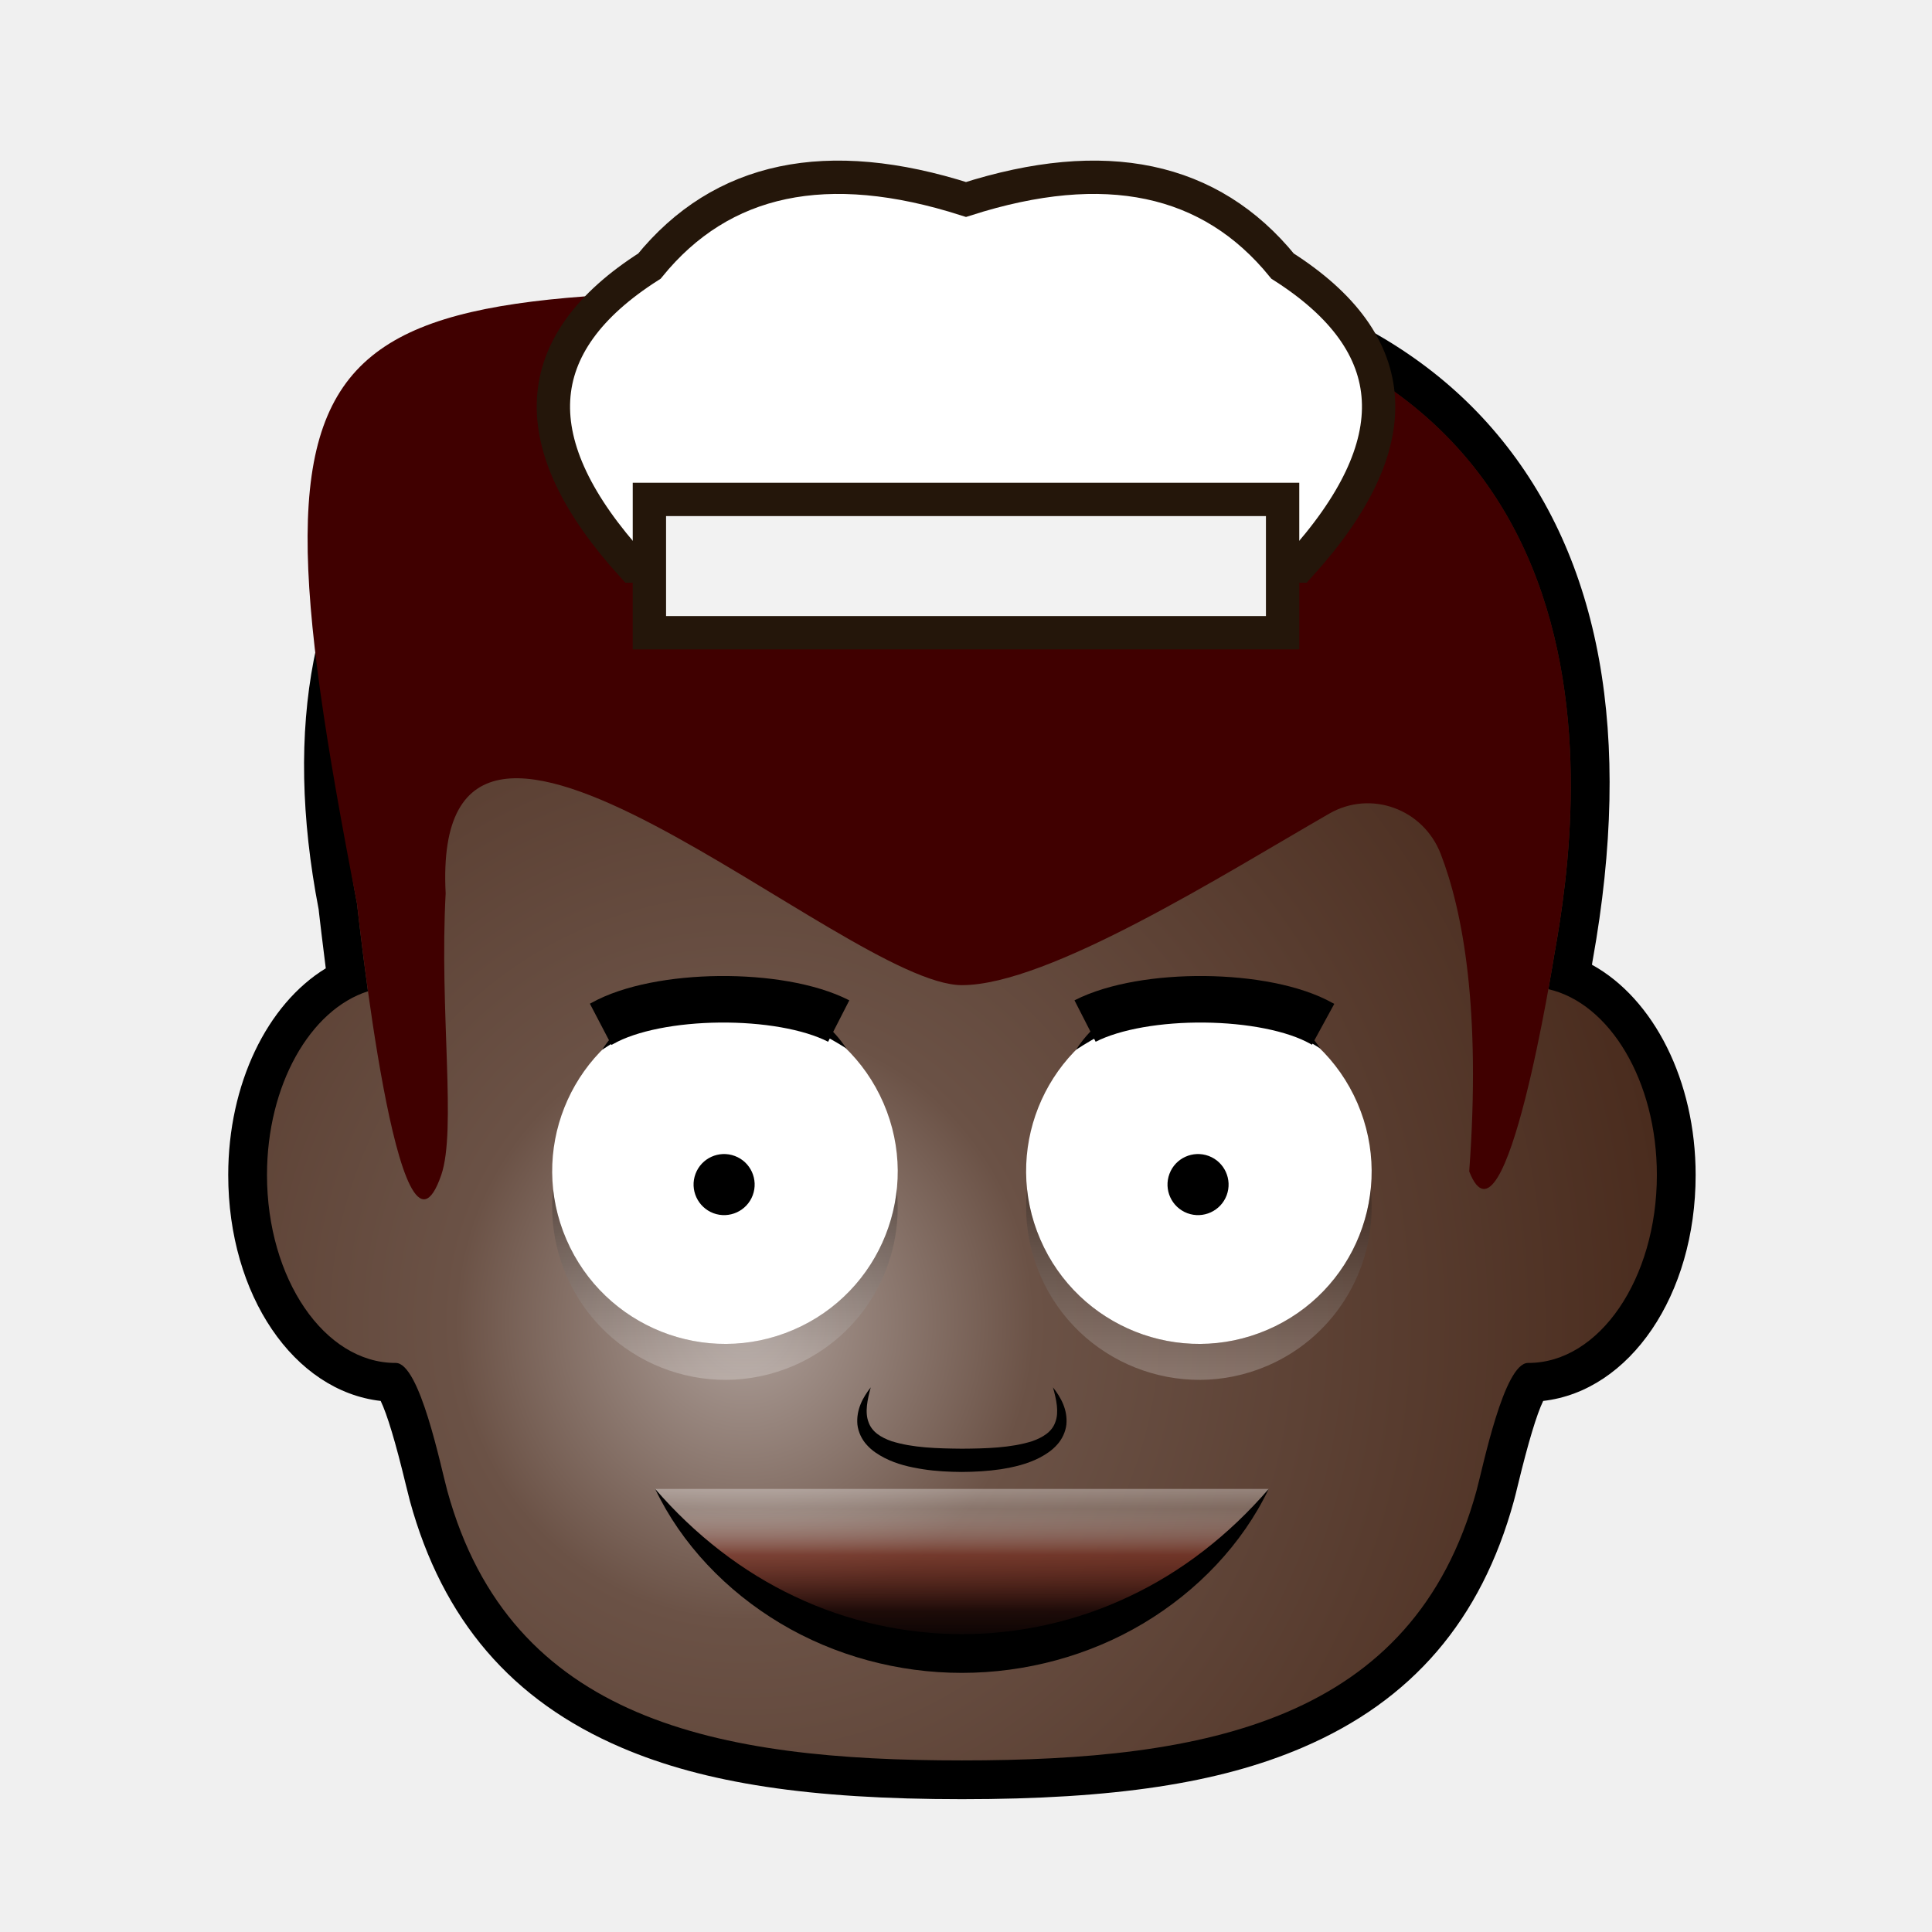
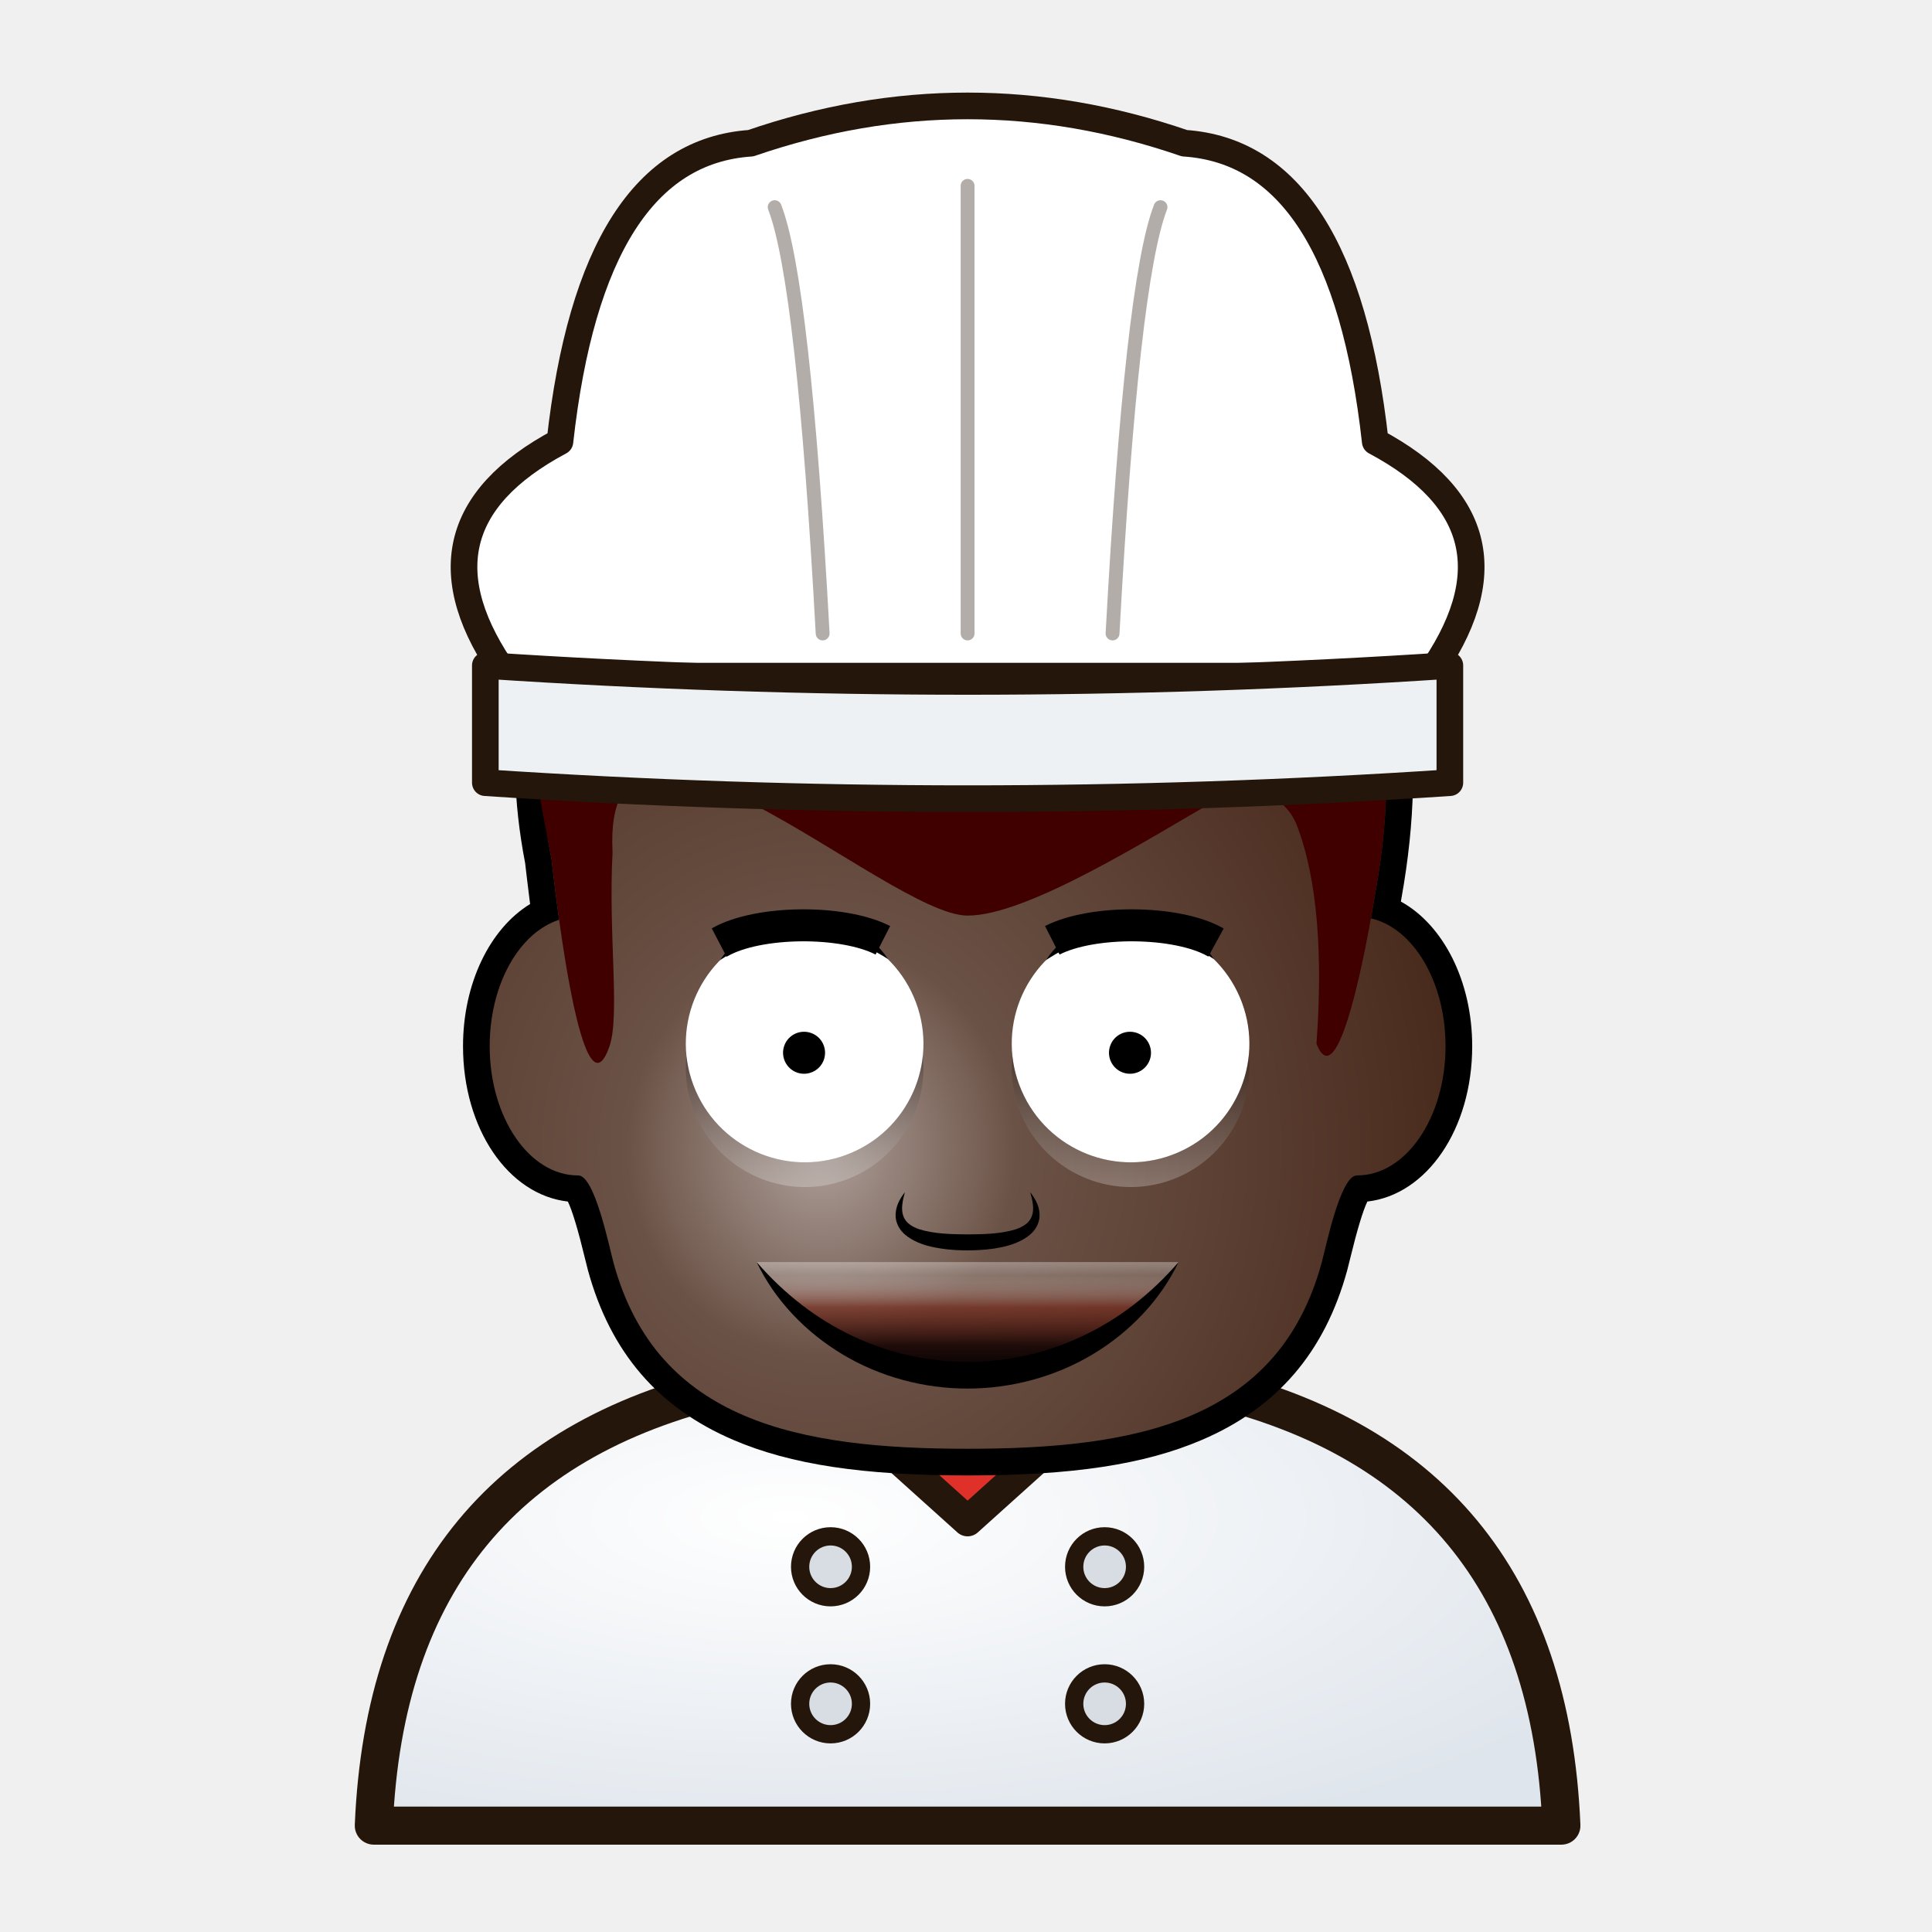
<svg xmlns="http://www.w3.org/2000/svg" data-mouthfix="0.25" viewBox="0 0 512 512" width="512" height="512">
  <defs>
-     <radialGradient id="skin" cx="0.35" cy="0.3" r="0.8">
+     <radialGradient id="sk_1f3ff" cx="0.35" cy="0.3" r="0.8">
      <stop offset="0" stop-color="#aea09a" />
      <stop offset=".25" stop-color="#6b5246" />
      <stop offset=".8" stop-color="#4a2c1e" />
      <stop offset="1" stop-color="#291810" />
    </radialGradient>
-     <linearGradient id="skinflat">
-       <stop offset="0" stop-color="#4a2c1e" />
-     </linearGradient>
+     <radialGradient id="chefw" cx=".35" cy=".3" r=".8">
+       <stop offset="0" stop-color="#ffffff" />
+       <stop offset="1" stop-color="#dfe5ec" />
+     </radialGradient>
    <linearGradient id="template6Artboard162_g494" x1="0.5" y1="0" x2="0.5" y2="1">
      <stop offset="0.000" stop-color="#999999" />
      <stop offset="1.000" stop-color="#ffffff" />
    </linearGradient>
    <linearGradient id="template6Artboard162_g493" x1="0.5" y1="1" x2="0.5" y2="0">
      <stop offset="0.000" stop-color="#000000" />
      <stop offset="1.000" stop-color="#ffffff" />
    </linearGradient>
    <linearGradient id="template6Artboard162_g492" x1="0.5" y1="1" x2="0.5" y2="0">
      <stop offset="0.000" stop-color="#000000" />
      <stop offset="1.000" stop-color="#ffffff" />
    </linearGradient>
    <linearGradient id="mbowl-ink-a" x1="0.5" y1="0" x2="0.5" y2="1">
      <stop offset="0" stop-color="#000000" stop-opacity="1" />
      <stop offset="0.26" stop-color="#1a0806" stop-opacity="0.95" />
      <stop offset="0.6" stop-color="#7a2a1c" stop-opacity="0.6" />
      <stop offset="0.88" stop-color="#ffffff" stop-opacity="0.2" />
      <stop offset="1" stop-color="#ffffff" stop-opacity="0.34" />
    </linearGradient>
  </defs>
-   <g transform="translate(16 16) scale(2.4)">
-     <g transform="translate(100 100) scale(0.92) translate(-100 -100)">
-       <g transform="translate(0 14) scale(.93) translate(7 0)">
-         <g transform="translate(5.312999 0.0) scale(1.000738 -1.000738) translate(7744.909 -7445.264)">
-           <g>
-             <path d="M-7650.29 7247.91 C-7680.80 7247.91 -7710.24 7252.35 -7719.07 7284.53 C-7719.20 7285.01 -7719.37 7285.73 -7719.59 7286.61 C-7721.33 7293.79 -7722.74 7298.01 -7723.78 7299.17 C-7734.12 7299.53 -7742.41 7311.39 -7742.41 7325.91 C-7742.41 7337.51 -7737.25 7347.53 -7729.63 7351.19 C-7730.18 7355.32 -7730.56 7358.64 -7730.71 7360.00 C-7730.74 7360.26 -7730.76 7360.45 -7730.78 7360.55 C-7735.22 7383.47 -7731.66 7402.14 -7720.20 7416.05 C-7699.77 7440.84 -7660.95 7442.76 -7649.54 7442.76 C-7648.38 7442.76 -7647.65 7442.74 -7647.43 7442.73 C-7646.94 7442.74 -7646.47 7442.74 -7645.99 7442.74 C-7617.03 7442.74 -7595.88 7435.02 -7583.15 7419.79 C-7570.28 7404.41 -7566.33 7382.29 -7571.41 7354.04 L-7571.43 7353.89 C-7571.49 7353.53 -7571.62 7352.72 -7571.82 7351.58 C-7563.79 7348.30 -7558.17 7337.98 -7558.17 7325.91 C-7558.17 7311.36 -7566.50 7299.49 -7576.81 7299.17 C-7577.85 7298.00 -7579.26 7293.78 -7581.00 7286.61 C-7581.21 7285.73 -7581.39 7285.01 -7581.52 7284.53 C-7590.34 7252.35 -7619.79 7247.91 -7650.29 7247.91 Z" fill="url(#skin)" stroke="none" stroke-width="1.0" fill-rule="nonzero" />
-             <path d="M-7649.54 7440.26 C-7648.21 7440.26 -7647.47 7440.23 -7647.47 7440.23 C-7646.97 7440.24 -7646.48 7440.24 -7645.98 7440.24 C-7561.11 7440.24 -7570.48 7373.34 -7573.87 7354.48 C-7573.89 7354.37 -7574.18 7352.56 -7574.66 7349.87 C-7566.74 7348.06 -7560.67 7338.02 -7560.67 7325.91 C-7560.67 7312.52 -7568.09 7301.67 -7577.23 7301.67 L-7577.29 7301.67 C-7580.39 7301.67 -7583.09 7288.25 -7583.93 7285.19 C-7592.08 7255.46 -7618.80 7250.41 -7650.29 7250.41 C-7681.78 7250.41 -7708.50 7255.46 -7716.66 7285.19 C-7717.50 7288.25 -7720.20 7301.67 -7723.30 7301.67 L-7723.35 7301.67 C-7732.50 7301.67 -7739.91 7312.52 -7739.91 7325.91 C-7739.91 7337.53 -7734.33 7347.23 -7726.89 7349.60 C-7727.76 7355.88 -7728.28 7360.82 -7728.31 7360.95 C-7743.10 7436.95 -7663.54 7440.26 -7649.54 7440.26 M-7649.54 7445.26 L-7649.54 7445.26 C-7661.23 7445.26 -7701.00 7443.27 -7722.13 7417.64 C-7734.07 7403.15 -7737.81 7383.81 -7733.25 7360.17 C-7733.24 7360.06 -7733.22 7359.91 -7733.20 7359.71 C-7733.06 7358.54 -7732.76 7355.91 -7732.33 7352.56 C-7739.90 7347.93 -7744.91 7337.64 -7744.91 7325.91 C-7744.91 7310.38 -7736.42 7298.04 -7725.25 7296.77 C-7724.42 7295.06 -7723.33 7291.45 -7722.02 7286.02 C-7721.80 7285.11 -7721.61 7284.37 -7721.48 7283.87 C-7717.27 7268.52 -7708.34 7258.11 -7694.19 7252.06 C-7683.45 7247.46 -7669.91 7245.41 -7650.29 7245.41 C-7630.67 7245.41 -7617.13 7247.46 -7606.39 7252.06 C-7592.24 7258.11 -7583.32 7268.52 -7579.11 7283.87 C-7578.97 7284.37 -7578.79 7285.11 -7578.57 7286.02 C-7577.25 7291.45 -7576.16 7295.06 -7575.33 7296.77 C-7564.17 7298.04 -7555.67 7310.38 -7555.67 7325.91 C-7555.67 7338.07 -7561.08 7348.64 -7569.04 7353.02 C-7569.01 7353.21 -7568.98 7353.37 -7568.97 7353.48 L-7568.94 7353.63 C-7563.74 7382.61 -7567.87 7405.42 -7581.23 7421.39 C-7594.46 7437.22 -7616.25 7445.24 -7645.98 7445.24 C-7646.46 7445.24 -7646.92 7445.24 -7647.40 7445.23 C-7647.69 7445.24 -7648.43 7445.26 -7649.54 7445.26 L-7649.54 7445.26 L-7649.54 7445.26 Z" fill="#000000" stroke="none" stroke-width="1.0" fill-rule="evenodd" />
-           </g>
-           <path d="M-7645.80 7438.01" fill="#1a0000" stroke="#000000" stroke-width="6.0" fill-rule="evenodd" />
-           <g>
+   <g transform="translate(41.23 66.87) scale(0.8406)">
+     <g transform="translate(16 16) scale(2.4)">
+       <path d="M22 200 Q24 152 70 142 L130 142 Q176 152 178 200Z" fill="url(#chefw)" stroke="#24160a" stroke-width="5" stroke-linejoin="round" />
+       <path d="M80 142 L100 160 L120 142Z" fill="#e0302a" stroke="#24160a" stroke-width="4" stroke-linejoin="round" stroke-linecap="round" />
+       <circle cx="82" cy="166" r="4" fill="#d8dde3" stroke="#24160a" stroke-width="2.4" />
+       <circle cx="82" cy="184" r="4" fill="#d8dde3" stroke="#24160a" stroke-width="2.4" />
+       <circle cx="118" cy="166" r="4" fill="#d8dde3" stroke="#24160a" stroke-width="2.4" />
+       <circle cx="118" cy="184" r="4" fill="#d8dde3" stroke="#24160a" stroke-width="2.4" />
+       <g transform="translate(100 84) scale(0.7 0.7) translate(-100 -100)">
+         <g data-headart="1">
+           <g transform="translate(5.312999 0.0) scale(1.000738 -1.000738) translate(7744.909 -7445.264)">
+             <g>
+               <path d="M-7650.29 7247.91 C-7680.80 7247.91 -7710.24 7252.35 -7719.07 7284.53 C-7719.20 7285.01 -7719.37 7285.73 -7719.59 7286.61 C-7721.33 7293.79 -7722.74 7298.01 -7723.78 7299.17 C-7734.12 7299.53 -7742.41 7311.39 -7742.41 7325.91 C-7742.41 7337.51 -7737.25 7347.53 -7729.63 7351.19 C-7730.18 7355.32 -7730.56 7358.64 -7730.71 7360.00 C-7730.74 7360.26 -7730.76 7360.45 -7730.78 7360.55 C-7735.22 7383.47 -7731.66 7402.14 -7720.20 7416.05 C-7699.77 7440.84 -7660.95 7442.76 -7649.54 7442.76 C-7648.38 7442.76 -7647.65 7442.74 -7647.43 7442.73 C-7646.94 7442.74 -7646.47 7442.74 -7645.99 7442.74 C-7617.03 7442.74 -7595.88 7435.02 -7583.15 7419.79 C-7570.28 7404.41 -7566.33 7382.29 -7571.41 7354.04 L-7571.43 7353.89 C-7571.49 7353.53 -7571.62 7352.72 -7571.82 7351.58 C-7563.79 7348.30 -7558.17 7337.98 -7558.17 7325.91 C-7558.17 7311.36 -7566.50 7299.49 -7576.81 7299.17 C-7577.85 7298.00 -7579.26 7293.78 -7581.00 7286.61 C-7581.21 7285.73 -7581.39 7285.01 -7581.52 7284.53 C-7590.34 7252.35 -7619.79 7247.91 -7650.29 7247.91 Z" fill="url(#sk_1f3ff)" stroke="none" stroke-width="1.0" fill-rule="nonzero" />
+               <path d="M-7649.54 7440.26 C-7648.21 7440.26 -7647.47 7440.23 -7647.47 7440.23 C-7646.97 7440.24 -7646.48 7440.24 -7645.98 7440.24 C-7561.11 7440.24 -7570.48 7373.34 -7573.87 7354.48 C-7573.89 7354.37 -7574.18 7352.56 -7574.66 7349.87 C-7566.74 7348.06 -7560.67 7338.02 -7560.67 7325.91 C-7560.67 7312.52 -7568.09 7301.67 -7577.23 7301.67 L-7577.29 7301.67 C-7580.39 7301.67 -7583.09 7288.25 -7583.93 7285.19 C-7592.08 7255.46 -7618.80 7250.41 -7650.29 7250.41 C-7681.78 7250.41 -7708.50 7255.46 -7716.66 7285.19 C-7717.50 7288.25 -7720.20 7301.67 -7723.30 7301.67 L-7723.35 7301.67 C-7732.50 7301.67 -7739.91 7312.52 -7739.91 7325.91 C-7739.91 7337.53 -7734.33 7347.23 -7726.89 7349.60 C-7727.76 7355.88 -7728.28 7360.82 -7728.31 7360.95 C-7743.10 7436.95 -7663.54 7440.26 -7649.54 7440.26 M-7649.54 7445.26 L-7649.54 7445.26 C-7661.23 7445.26 -7701.00 7443.27 -7722.13 7417.64 C-7734.07 7403.15 -7737.81 7383.81 -7733.25 7360.17 C-7733.24 7360.06 -7733.22 7359.91 -7733.20 7359.71 C-7733.06 7358.54 -7732.76 7355.91 -7732.33 7352.56 C-7739.90 7347.93 -7744.91 7337.64 -7744.91 7325.91 C-7744.91 7310.38 -7736.42 7298.04 -7725.25 7296.77 C-7724.42 7295.06 -7723.33 7291.45 -7722.02 7286.02 C-7721.80 7285.11 -7721.61 7284.37 -7721.48 7283.87 C-7717.27 7268.52 -7708.34 7258.11 -7694.19 7252.06 C-7683.45 7247.46 -7669.91 7245.41 -7650.29 7245.41 C-7630.67 7245.41 -7617.13 7247.46 -7606.39 7252.06 C-7592.24 7258.11 -7583.32 7268.52 -7579.11 7283.87 C-7578.97 7284.37 -7578.79 7285.11 -7578.57 7286.02 C-7577.25 7291.45 -7576.16 7295.06 -7575.33 7296.77 C-7564.17 7298.04 -7555.67 7310.38 -7555.67 7325.91 C-7555.67 7338.07 -7561.08 7348.64 -7569.04 7353.02 C-7569.01 7353.21 -7568.98 7353.37 -7568.97 7353.48 L-7568.94 7353.63 C-7563.74 7382.61 -7567.87 7405.42 -7581.23 7421.39 C-7594.46 7437.22 -7616.25 7445.24 -7645.98 7445.24 C-7646.46 7445.24 -7646.92 7445.24 -7647.40 7445.23 C-7647.69 7445.24 -7648.43 7445.26 -7649.54 7445.26 L-7649.54 7445.26 L-7649.54 7445.26 Z" fill="#000000" stroke="none" stroke-width="1.0" fill-rule="evenodd" />
+             </g>
+             <path d="M-7645.80 7438.01" fill="#1a0000" stroke="#000000" stroke-width="6.0" fill-rule="evenodd" />
            <g>
              <g>
                <g>
                  <g>
                    <g>
-                       <path d="M-7689.68 7346.81 C-7678.39 7351.66 -7665.28 7346.45 -7660.40 7335.16 C-7655.52 7323.87 -7660.73 7310.79 -7672.02 7305.94 C-7683.31 7301.08 -7696.42 7306.30 -7701.30 7317.59 C-7706.18 7328.87 -7700.98 7341.96 -7689.68 7346.81 Z" fill="#ffffff" stroke="none" stroke-width="1.0" fill-rule="evenodd" />
+                       <g>
+                         <path d="M-7689.68 7346.81 C-7678.39 7351.66 -7665.28 7346.45 -7660.40 7335.16 C-7655.52 7323.87 -7660.73 7310.79 -7672.02 7305.94 C-7683.31 7301.08 -7696.42 7306.30 -7701.30 7317.59 C-7706.18 7328.87 -7700.98 7341.96 -7689.68 7346.81 Z" fill="#ffffff" stroke="none" stroke-width="1.0" fill-rule="evenodd" />
+                       </g>
+                       <g>
+                         <path d="M-7696.69 7342.06 C-7695.08 7344.58 -7692.69 7346.61 -7689.95 7348.01 C-7687.21 7349.41 -7684.11 7350.15 -7681.00 7350.17 C-7677.89 7350.19 -7674.78 7349.48 -7672.02 7348.12 C-7669.27 7346.75 -7666.85 7344.74 -7665.21 7342.24 C-7667.73 7343.83 -7670.26 7345.11 -7672.91 7345.93 C-7675.54 7346.77 -7678.26 7347.18 -7680.98 7347.17 C-7683.70 7347.15 -7686.41 7346.71 -7689.04 7345.84 C-7691.68 7344.99 -7694.20 7343.69 -7696.69 7342.06 Z" fill="#000000" stroke="none" stroke-width="1.0" fill-rule="evenodd" />
+                       </g>
+                       <g>
+                         <path fill-opacity="0.25" d="M-7672.02 7305.94 C-7683.31 7301.08 -7696.42 7306.30 -7701.30 7317.59 C-7702.21 7319.70 -7702.78 7321.88 -7703.01 7324.06 C-7703.39 7320.39 -7702.87 7316.58 -7701.30 7312.95 C-7696.42 7301.67 -7683.31 7296.45 -7672.02 7301.30 C-7662.84 7305.25 -7657.69 7314.62 -7658.70 7324.06 C-7659.50 7316.31 -7664.35 7309.23 -7672.02 7305.94 Z" fill="url(#template6Artboard162_g492)" stroke="none" stroke-width="1.0" fill-rule="evenodd" />
+                       </g>
+                       <path d="M-7677.27 7323.29 C-7678.03 7321.26 -7680.30 7320.22 -7682.34 7320.98 C-7684.37 7321.75 -7685.41 7324.01 -7684.65 7326.05 C-7683.89 7328.09 -7681.62 7329.12 -7679.58 7328.36 C-7677.54 7327.60 -7676.51 7325.33 -7677.27 7323.29 Z" fill="#000000" stroke="none" stroke-width="1.0" fill-rule="evenodd" />
                    </g>
+                   </g>
+                 </g>
+               </g>
+               <g>
+                 <g>
+                   <g>
                    <g>
-                       <path d="M-7696.69 7342.06 C-7695.08 7344.58 -7692.69 7346.61 -7689.95 7348.01 C-7687.21 7349.41 -7684.11 7350.15 -7681.00 7350.17 C-7677.89 7350.19 -7674.78 7349.48 -7672.02 7348.12 C-7669.27 7346.75 -7666.85 7344.74 -7665.21 7342.24 C-7667.73 7343.83 -7670.26 7345.11 -7672.91 7345.93 C-7675.54 7346.77 -7678.26 7347.18 -7680.98 7347.17 C-7683.70 7347.15 -7686.41 7346.71 -7689.04 7345.84 C-7691.68 7344.99 -7694.20 7343.69 -7696.69 7342.06 Z" fill="#000000" stroke="none" stroke-width="1.0" fill-rule="evenodd" />
+                       <g>
+                         <path d="M-7628.57 7346.81 C-7617.27 7351.66 -7604.16 7346.45 -7599.28 7335.16 C-7594.41 7323.87 -7599.61 7310.79 -7610.90 7305.94 C-7622.19 7301.08 -7635.30 7306.30 -7640.18 7317.59 C-7645.06 7328.87 -7639.86 7341.96 -7628.57 7346.81 Z" fill="#ffffff" stroke="none" stroke-width="1.0" fill-rule="evenodd" />
+                       </g>
+                       <g>
+                         <path d="M-7635.57 7342.06 C-7633.96 7344.58 -7631.57 7346.61 -7628.83 7348.01 C-7626.09 7349.41 -7622.99 7350.15 -7619.88 7350.17 C-7616.77 7350.19 -7613.66 7349.48 -7610.90 7348.12 C-7608.15 7346.75 -7605.73 7344.74 -7604.10 7342.24 C-7606.61 7343.83 -7609.14 7345.11 -7611.79 7345.93 C-7614.43 7346.77 -7617.14 7347.18 -7619.86 7347.17 C-7622.58 7347.15 -7625.30 7346.71 -7627.92 7345.84 C-7630.56 7344.99 -7633.08 7343.69 -7635.57 7342.06 Z" fill="#000000" stroke="none" stroke-width="1.0" fill-rule="evenodd" />
+                       </g>
+                       <g>
+                         <path fill-opacity="0.25" d="M-7610.90 7305.94 C-7622.19 7301.08 -7635.30 7306.30 -7640.18 7317.59 C-7641.10 7319.70 -7641.66 7321.88 -7641.89 7324.06 C-7642.27 7320.39 -7641.75 7316.58 -7640.18 7312.95 C-7635.30 7301.67 -7622.19 7296.45 -7610.90 7301.30 C-7601.73 7305.25 -7596.57 7314.62 -7597.58 7324.06 C-7598.38 7316.31 -7603.24 7309.23 -7610.90 7305.94 Z" fill="url(#template6Artboard162_g493)" stroke="none" stroke-width="1.0" fill-rule="evenodd" />
+                       </g>
+                       <path d="M-7616.15 7323.29 C-7616.91 7321.26 -7619.18 7320.22 -7621.22 7320.98 C-7623.26 7321.75 -7624.29 7324.01 -7623.53 7326.05 C-7622.77 7328.09 -7620.50 7329.12 -7618.46 7328.36 C-7616.43 7327.60 -7615.39 7325.33 -7616.15 7323.29 Z" fill="#000000" stroke="none" stroke-width="1.0" fill-rule="evenodd" />
                    </g>
-                     <g>
-                       <path fill-opacity="0.25" d="M-7672.02 7305.94 C-7683.31 7301.08 -7696.42 7306.30 -7701.30 7317.59 C-7702.21 7319.70 -7702.78 7321.88 -7703.01 7324.06 C-7703.39 7320.39 -7702.87 7316.58 -7701.30 7312.95 C-7696.42 7301.67 -7683.31 7296.45 -7672.02 7301.30 C-7662.84 7305.25 -7657.69 7314.62 -7658.70 7324.06 C-7659.50 7316.31 -7664.35 7309.23 -7672.02 7305.94 Z" fill="url(#template6Artboard162_g492)" stroke="none" stroke-width="1.0" fill-rule="evenodd" />
-                     </g>
-                     <path d="M-7677.27 7323.29 C-7678.03 7321.26 -7680.30 7320.22 -7682.34 7320.98 C-7684.37 7321.75 -7685.41 7324.01 -7684.65 7326.05 C-7683.89 7328.09 -7681.62 7329.12 -7679.58 7328.36 C-7677.54 7327.60 -7676.51 7325.33 -7677.27 7323.29 Z" fill="#000000" stroke="none" stroke-width="1.0" fill-rule="evenodd" />
                  </g>
                </g>
              </g>
            </g>
            <g>
+               <path d="M-7638.55 7298.52 C-7637.55 7297.25 -7636.64 7295.67 -7636.82 7293.72 C-7636.93 7292.77 -7637.38 7291.81 -7638.04 7291.10 C-7638.69 7290.37 -7639.49 7289.86 -7640.29 7289.44 C-7641.91 7288.61 -7643.61 7288.23 -7645.28 7287.96 C-7646.96 7287.71 -7648.63 7287.62 -7650.29 7287.61 C-7651.95 7287.62 -7653.62 7287.70 -7655.30 7287.96 C-7656.97 7288.22 -7658.68 7288.60 -7660.29 7289.43 C-7661.10 7289.85 -7661.90 7290.36 -7662.55 7291.09 C-7663.21 7291.80 -7663.66 7292.76 -7663.77 7293.72 C-7663.94 7295.67 -7663.05 7297.24 -7662.05 7298.52 C-7662.48 7296.95 -7662.83 7295.30 -7662.33 7294.02 C-7661.89 7292.76 -7660.71 7292.05 -7659.37 7291.58 C-7656.61 7290.71 -7653.42 7290.64 -7650.29 7290.61 C-7647.17 7290.63 -7643.98 7290.71 -7641.22 7291.58 C-7639.88 7292.06 -7638.69 7292.76 -7638.25 7294.03 C-7637.75 7295.31 -7638.11 7296.96 -7638.55 7298.52 Z" fill="#000000" stroke="none" stroke-width="1.0" fill-rule="evenodd" />
+             </g>
+             <g>
+               <path d="M-7728.31 7360.95 C-7728.22 7360.52 -7722.95 7309.89 -7717.44 7325.90 C-7715.44 7331.72 -7717.69 7347.06 -7716.87 7362.23 C-7718.90 7401.51 -7665.42 7350.39 -7650.29 7350.39 C-7639.10 7350.39 -7616.48 7364.71 -7602.92 7372.51 C-7597.58 7375.58 -7590.80 7373.15 -7588.54 7367.30 C-7585.70 7359.93 -7583.33 7347.37 -7584.87 7326.37 C-7580.20 7314.36 -7573.96 7353.97 -7573.87 7354.48 C-7570.46 7373.45 -7560.99 7441.02 -7647.47 7440.23 S-7744.51 7444.21 -7728.31 7360.95 Z" fill="#400000" stroke="none" stroke-width="1.0" fill-rule="evenodd" />
+             </g>
+             <g>
+               <g>
+                 <path data-mouthbowl="1" d="M-7610.73 7285.42 C-7619.07 7272.66 -7633.67 7264.20 -7650.29 7264.20 C-7666.91 7264.20 -7681.51 7272.66 -7689.85 7285.42" fill="url(#mbowl-ink-a)" stroke="none" stroke-width="1.0" fill-rule="evenodd" />
+                 <path d="M-7610.73 7285.42 C-7614.13 7278.30 -7619.93 7272.24 -7626.90 7268.08 C-7633.88 7263.91 -7642.09 7261.70 -7650.29 7261.70 C-7658.49 7261.69 -7666.70 7263.90 -7673.69 7268.08 C-7680.66 7272.24 -7686.46 7278.30 -7689.85 7285.42 C-7684.71 7279.48 -7678.61 7274.73 -7671.83 7271.54 C-7665.07 7268.33 -7657.69 7266.71 -7650.29 7266.69 C-7642.89 7266.70 -7635.51 7268.33 -7628.75 7271.54 C-7621.96 7274.72 -7615.87 7279.47 -7610.73 7285.42 Z" fill="#000000" stroke="none" stroke-width="1.0" fill-rule="evenodd" />
+               </g>
+             </g>
+             <g>
              <g>
                <g>
-                   <g>
-                     <g>
-                       <path d="M-7628.57 7346.81 C-7617.27 7351.66 -7604.16 7346.45 -7599.28 7335.16 C-7594.41 7323.87 -7599.61 7310.79 -7610.90 7305.94 C-7622.19 7301.08 -7635.30 7306.30 -7640.18 7317.59 C-7645.06 7328.87 -7639.86 7341.96 -7628.57 7346.81 Z" fill="#ffffff" stroke="none" stroke-width="1.0" fill-rule="evenodd" />
-                     </g>
-                     <g>
-                       <path d="M-7635.57 7342.06 C-7633.96 7344.58 -7631.57 7346.61 -7628.83 7348.01 C-7626.09 7349.41 -7622.99 7350.15 -7619.88 7350.17 C-7616.77 7350.19 -7613.66 7349.48 -7610.90 7348.12 C-7608.15 7346.75 -7605.73 7344.74 -7604.10 7342.24 C-7606.61 7343.83 -7609.14 7345.11 -7611.79 7345.93 C-7614.43 7346.77 -7617.14 7347.18 -7619.86 7347.17 C-7622.58 7347.15 -7625.30 7346.71 -7627.92 7345.84 C-7630.56 7344.99 -7633.08 7343.69 -7635.57 7342.06 Z" fill="#000000" stroke="none" stroke-width="1.0" fill-rule="evenodd" />
-                     </g>
-                     <g>
-                       <path fill-opacity="0.25" d="M-7610.90 7305.94 C-7622.19 7301.08 -7635.30 7306.30 -7640.18 7317.59 C-7641.10 7319.70 -7641.66 7321.88 -7641.89 7324.06 C-7642.27 7320.39 -7641.75 7316.58 -7640.18 7312.95 C-7635.30 7301.67 -7622.19 7296.45 -7610.90 7301.30 C-7601.73 7305.25 -7596.57 7314.62 -7597.58 7324.06 C-7598.38 7316.31 -7603.24 7309.23 -7610.90 7305.94 Z" fill="url(#template6Artboard162_g493)" stroke="none" stroke-width="1.0" fill-rule="evenodd" />
-                     </g>
-                     <path d="M-7616.15 7323.29 C-7616.91 7321.26 -7619.18 7320.22 -7621.22 7320.98 C-7623.26 7321.75 -7624.29 7324.01 -7623.53 7326.05 C-7622.77 7328.09 -7620.50 7329.12 -7618.46 7328.36 C-7616.43 7327.60 -7615.39 7325.33 -7616.15 7323.29 Z" fill="#000000" stroke="none" stroke-width="1.0" fill-rule="evenodd" />
-                   </g>
+                   <path d="M-7696.88 7345.34 L-7696.65 7345.46 C-7689.50 7349.47 -7673.75 7349.63 -7666.18 7345.76" fill="none" stroke="#000000" stroke-width="6.0" fill-rule="evenodd" />
+                 </g>
+               </g>
+               <g>
+                 <g>
+                   <path d="M-7603.71 7345.34 L-7603.93 7345.46 C-7611.09 7349.47 -7626.83 7349.63 -7634.41 7345.76" fill="none" stroke="#000000" stroke-width="6.0" fill-rule="evenodd" />
                </g>
              </g>
            </g>
          </g>
-           <g>
-             <path d="M-7638.55 7298.52 C-7637.55 7297.25 -7636.64 7295.67 -7636.82 7293.72 C-7636.93 7292.77 -7637.38 7291.81 -7638.04 7291.10 C-7638.69 7290.37 -7639.49 7289.86 -7640.29 7289.44 C-7641.91 7288.61 -7643.61 7288.23 -7645.28 7287.96 C-7646.96 7287.71 -7648.63 7287.62 -7650.29 7287.61 C-7651.95 7287.62 -7653.62 7287.70 -7655.30 7287.96 C-7656.97 7288.22 -7658.68 7288.60 -7660.29 7289.43 C-7661.10 7289.85 -7661.90 7290.36 -7662.55 7291.09 C-7663.21 7291.80 -7663.66 7292.76 -7663.77 7293.72 C-7663.94 7295.67 -7663.05 7297.24 -7662.05 7298.52 C-7662.48 7296.95 -7662.83 7295.30 -7662.33 7294.02 C-7661.89 7292.76 -7660.71 7292.05 -7659.37 7291.58 C-7656.61 7290.71 -7653.42 7290.64 -7650.29 7290.61 C-7647.17 7290.63 -7643.98 7290.71 -7641.22 7291.58 C-7639.88 7292.06 -7638.69 7292.76 -7638.25 7294.03 C-7637.75 7295.31 -7638.11 7296.96 -7638.55 7298.52 Z" fill="#000000" stroke="none" stroke-width="1.0" fill-rule="evenodd" />
-           </g>
-           <g>
-             <path d="M-7728.31 7360.95 C-7728.22 7360.52 -7722.95 7309.89 -7717.44 7325.90 C-7715.44 7331.72 -7717.69 7347.06 -7716.87 7362.23 C-7718.90 7401.51 -7665.42 7350.39 -7650.29 7350.39 C-7639.10 7350.39 -7616.48 7364.71 -7602.92 7372.51 C-7597.58 7375.58 -7590.80 7373.15 -7588.54 7367.30 C-7585.70 7359.93 -7583.33 7347.37 -7584.87 7326.37 C-7580.20 7314.36 -7573.96 7353.97 -7573.87 7354.48 C-7570.46 7373.45 -7560.99 7441.02 -7647.47 7440.23 S-7744.51 7444.21 -7728.31 7360.95 Z" fill="#400000" stroke="none" stroke-width="1.0" fill-rule="evenodd" />
-           </g>
-           <g>
-             <g>
-               <path data-mouthbowl="1" d="M-7610.73 7285.42 C-7619.07 7272.66 -7633.67 7264.20 -7650.29 7264.20 C-7666.91 7264.20 -7681.51 7272.66 -7689.85 7285.42" fill="url(#mbowl-ink-a)" stroke="none" stroke-width="1.0" fill-rule="evenodd" />
-               <path d="M-7610.73 7285.42 C-7614.13 7278.30 -7619.93 7272.24 -7626.90 7268.08 C-7633.88 7263.91 -7642.09 7261.70 -7650.29 7261.70 C-7658.49 7261.69 -7666.70 7263.90 -7673.69 7268.08 C-7680.66 7272.24 -7686.46 7278.30 -7689.85 7285.42 C-7684.71 7279.48 -7678.61 7274.73 -7671.83 7271.54 C-7665.07 7268.33 -7657.69 7266.71 -7650.29 7266.69 C-7642.89 7266.70 -7635.51 7268.33 -7628.75 7271.54 C-7621.96 7274.72 -7615.87 7279.47 -7610.73 7285.42 Z" fill="#000000" stroke="none" stroke-width="1.0" fill-rule="evenodd" />
-             </g>
-           </g>
-           <g>
-             <g>
-               <g>
-                 <path d="M-7696.88 7345.34 L-7696.65 7345.46 C-7689.50 7349.47 -7673.75 7349.63 -7666.18 7345.76" fill="none" stroke="#000000" stroke-width="6.0" fill-rule="evenodd" />
-               </g>
-             </g>
-             <g>
-               <g>
-                 <path d="M-7603.71 7345.34 L-7603.93 7345.46 C-7611.09 7349.47 -7626.83 7349.63 -7634.41 7345.76" fill="none" stroke="#000000" stroke-width="6.0" fill-rule="evenodd" />
-               </g>
-             </g>
-           </g>
        </g>
-       </g>
-       <g>
-         <path d="M60 52 Q40 30 62 16 Q75 0 100 8 Q125 0 138 16 Q160 30 140 52Z" fill="#fff" stroke="#24160a" stroke-width="4" />
-         <rect x="62" y="44" width="76" height="16" fill="#f2f2f2" stroke="#24160a" stroke-width="4" />
+         <g data-hat="1">
+           <path d="M13.5 50 Q-6.5 22 23.5 6 Q29.5 -48.0 59.3 -50.0 Q100 -64.0 140.7 -50.0 Q170.5 -48.0 176.5 6 Q206.5 22 186.5 50Z" fill="#ffffff" stroke="#24160a" stroke-width="5" stroke-linejoin="round" stroke-linecap="round" />
+           <path d="M72.8 42 Q69.2 -24.0 63.8 -38.0 M127.2 42 Q130.8 -24.0 136.2 -38.0 M100 42 L100 -42.0" fill="none" stroke="#24160a" stroke-width="2.6" stroke-linecap="round" stroke-linejoin="round" stroke-opacity="0.35" />
+           <path d="M9.5 48 Q100 54 190.5 48 L190.5 70 Q100 76 9.5 70Z" fill="#eef1f4" stroke="#24160a" stroke-width="5" stroke-linejoin="round" stroke-linecap="round" />
+           <path data-qcfix="toque-gloss-inset" d="M24 20 Q27 4 41 -3" fill="none" stroke="#fff" stroke-opacity="0.55" stroke-width="5" stroke-linecap="round" />
+         </g>
+         <path data-band="1" d="M-60 70 H260" fill="none" stroke="none" />
      </g>
    </g>
  </g>
</svg>
